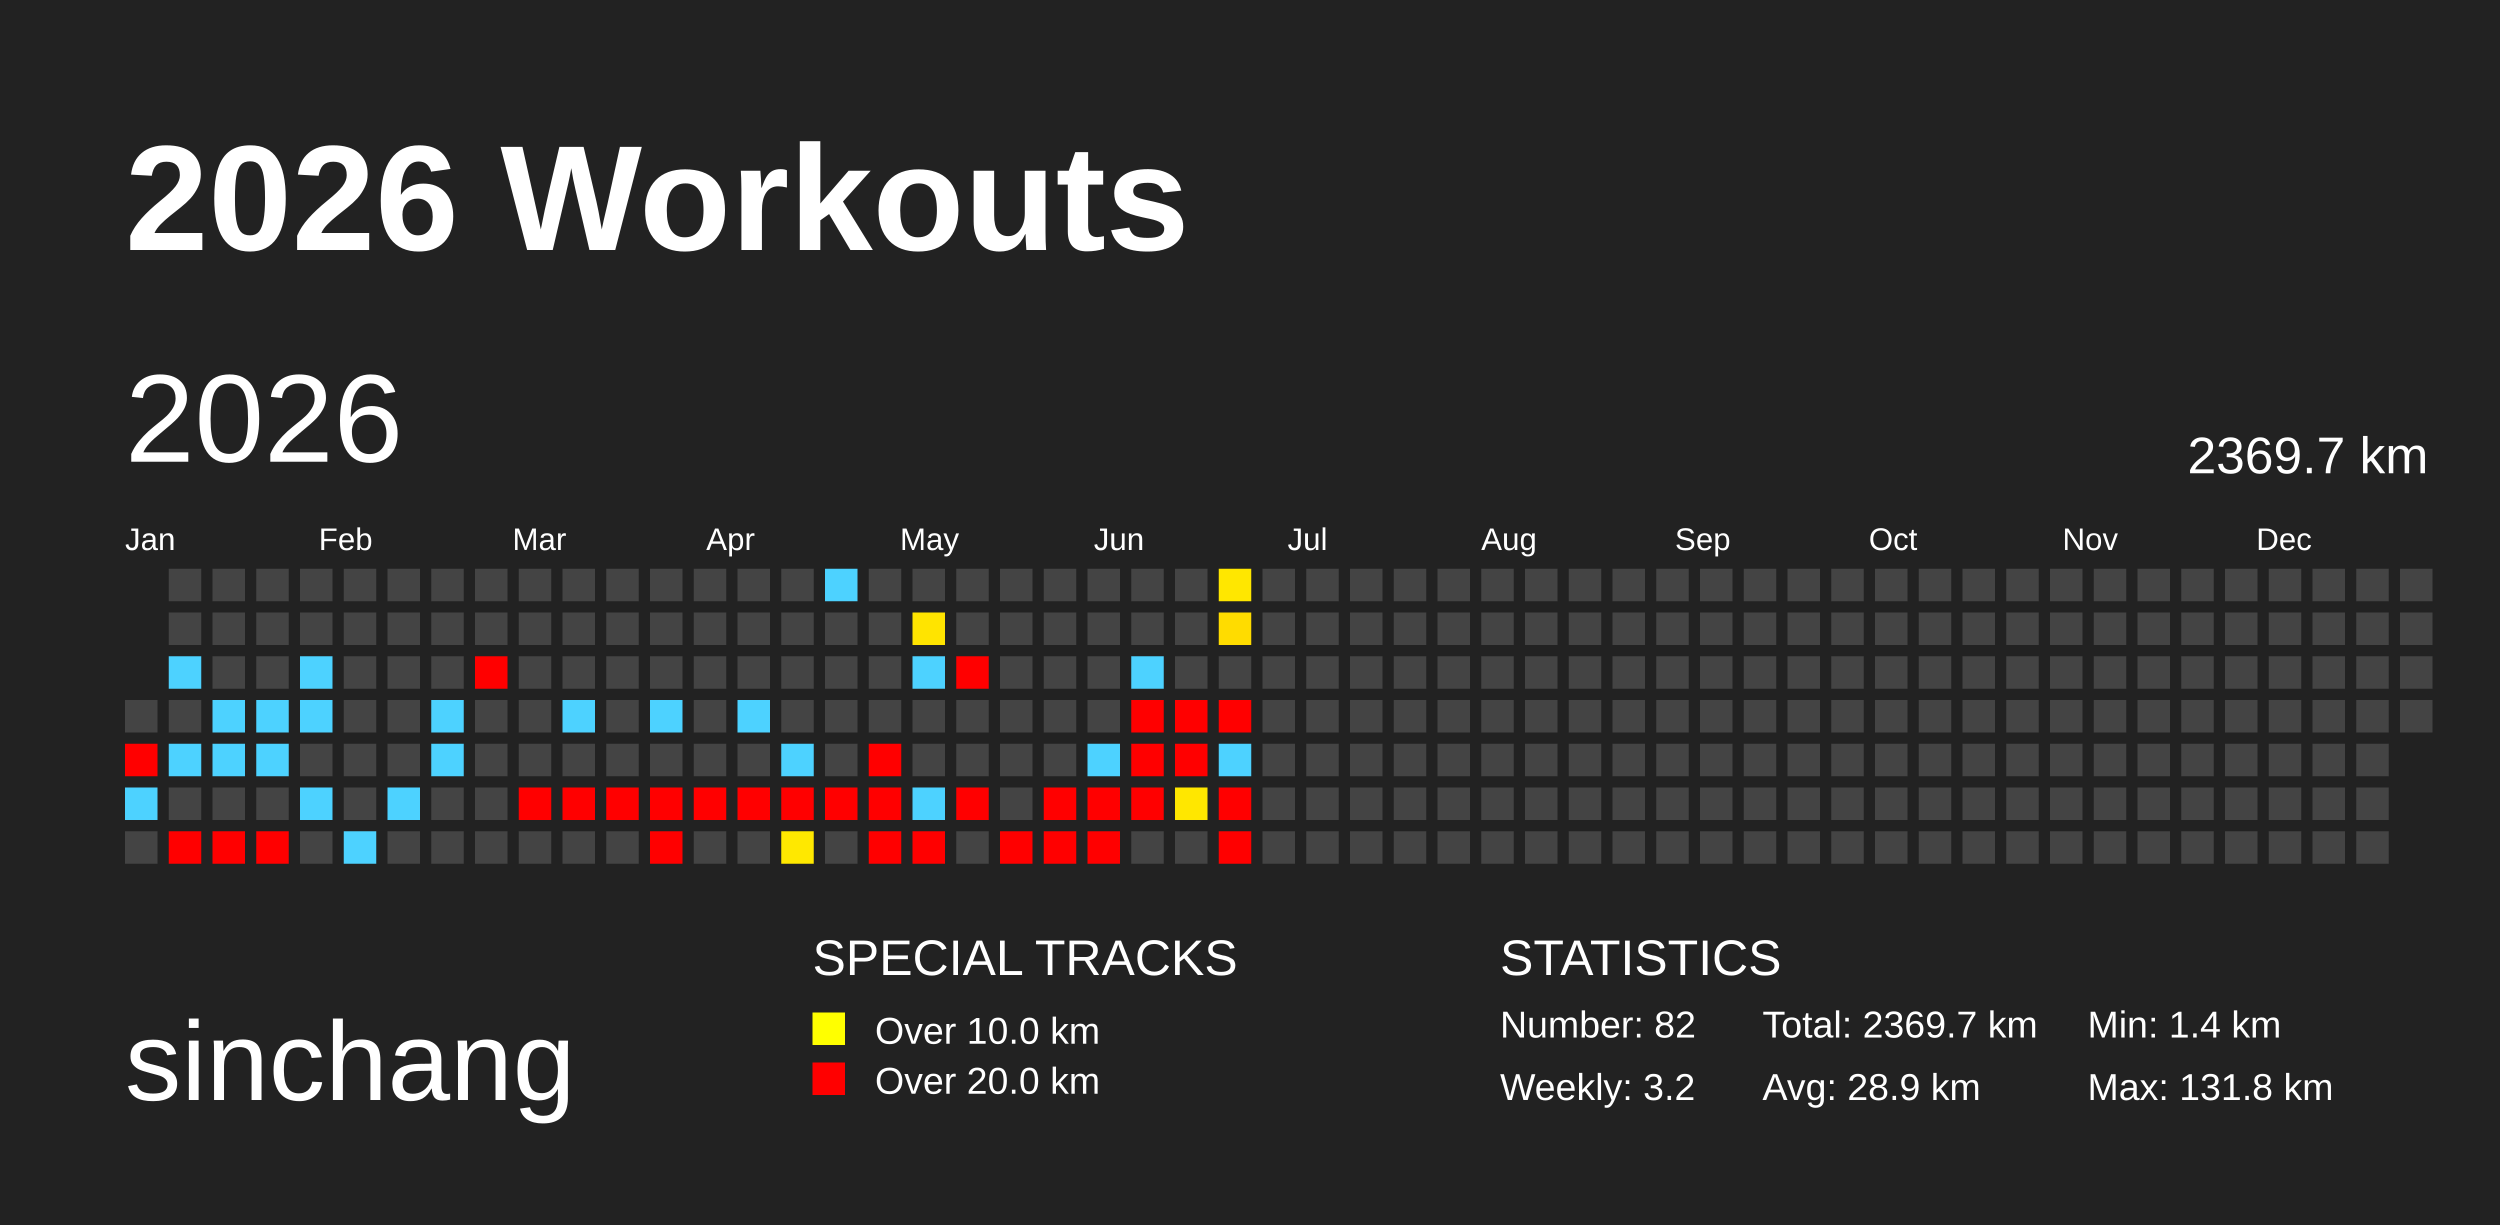
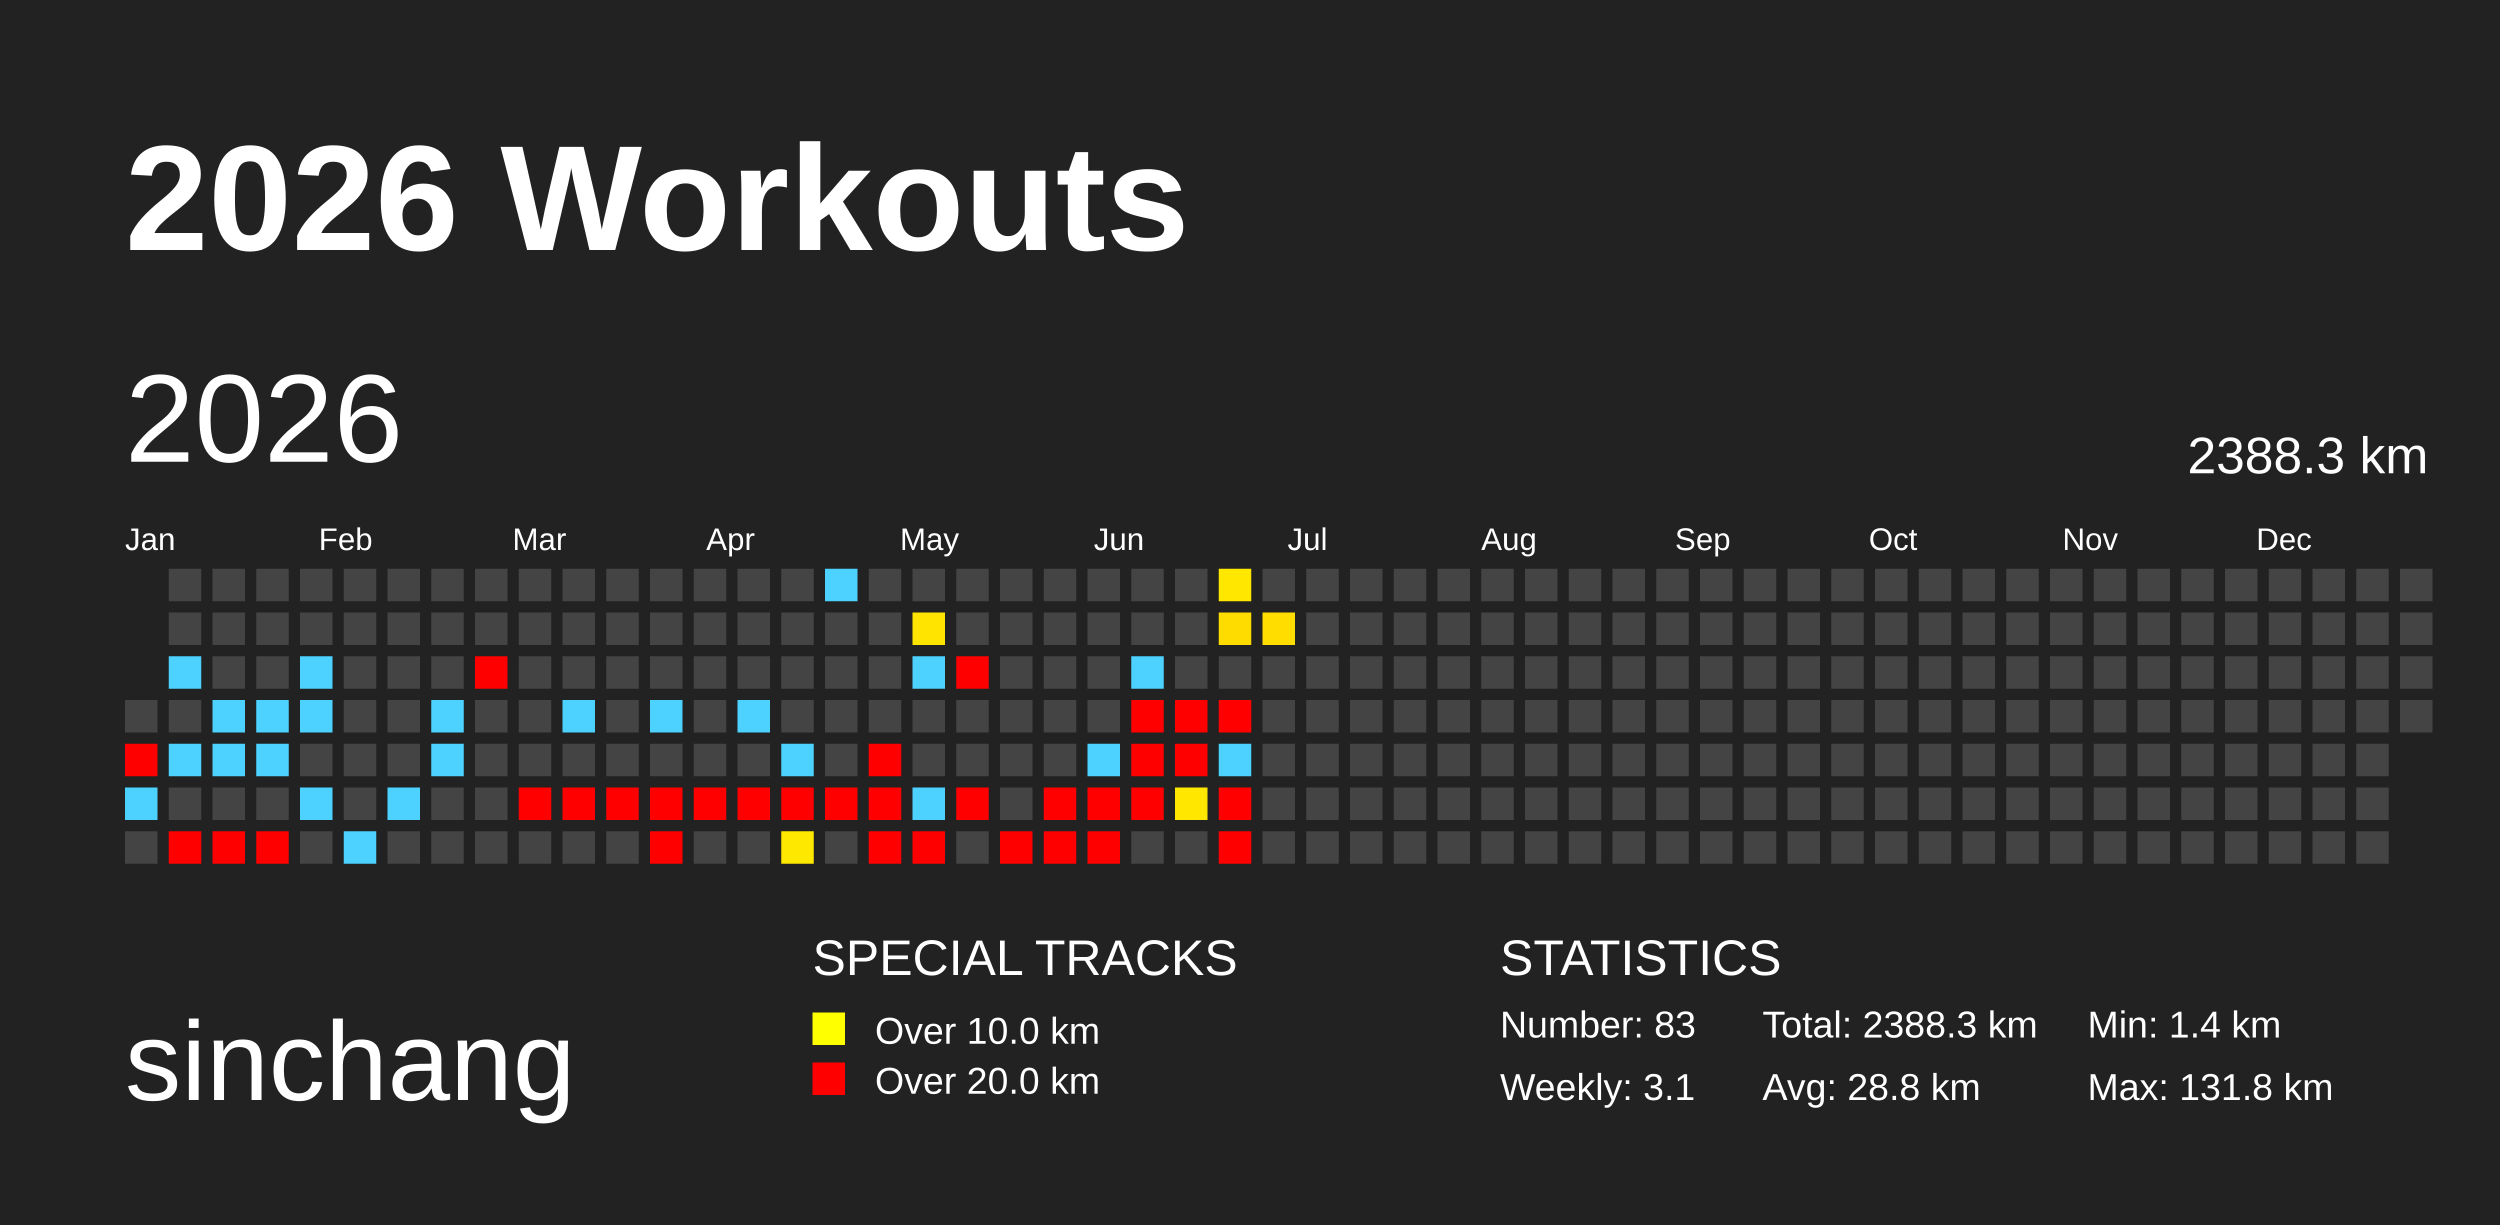
<svg xmlns="http://www.w3.org/2000/svg" baseProfile="full" height="98mm" version="1.1" viewBox="0,0,200,98" width="200mm">
  <defs>
    <pattern height="2" id="indoor-stripe" patternUnits="userSpaceOnUse" width="2">
      <line stroke="white" stroke-opacity="0.45" stroke-width="0.5" x1="0" x2="2" y1="2" y2="0" />
    </pattern>
  </defs>
  <rect fill="#222222" height="98" width="200" x="0" y="0" />
  <text fill="#FFFFFF" style="font-size:12px; font-family:Arial; font-weight:bold;" x="10" y="20">2026 Workouts</text>
  <text fill="#FFFFFF" style="font-size:9px; font-family:Arial" x="10" y="88">sinchang</text>
  <text fill="#FFFFFF" style="font-size:4px; font-family:Arial" x="65" y="78">SPECIAL TRACKS</text>
  <rect fill="yellow" height="2.6" width="2.6" x="65" y="81" />
  <text fill="#FFFFFF" style="font-size:3px; font-family:Arial" x="70" y="83.5">Over 10.0 km</text>
  <rect fill="red" height="2.6" width="2.6" x="65" y="85" />
  <text fill="#FFFFFF" style="font-size:3px; font-family:Arial" x="70" y="87.5">Over 20.0 km</text>
  <text fill="#FFFFFF" style="font-size:4px; font-family:Arial" x="120" y="78">STATISTICS</text>
-   <text fill="#FFFFFF" style="font-size:3px; font-family:Arial" x="120" y="83">Number: 82</text>
-   <text fill="#FFFFFF" style="font-size:3px; font-family:Arial" x="120" y="88">Weekly: 3.2</text>
-   <text fill="#FFFFFF" style="font-size:3px; font-family:Arial" x="141" y="83">Total: 2369.7 km</text>
-   <text fill="#FFFFFF" style="font-size:3px; font-family:Arial" x="141" y="88">Avg: 28.9 km</text>
+   <text fill="#FFFFFF" style="font-size:3px; font-family:Arial" x="120" y="83">Number: 83</text>
+   <text fill="#FFFFFF" style="font-size:3px; font-family:Arial" x="120" y="88">Weekly: 3.1</text>
+   <text fill="#FFFFFF" style="font-size:3px; font-family:Arial" x="141" y="83">Total: 2388.3 km</text>
+   <text fill="#FFFFFF" style="font-size:3px; font-family:Arial" x="141" y="88">Avg: 28.8 km</text>
  <text fill="#FFFFFF" style="font-size:3px; font-family:Arial" x="167" y="83">Min: 1.4 km</text>
  <text fill="#FFFFFF" style="font-size:3px; font-family:Arial" x="167" y="88">Max: 131.8 km</text>
  <text dominant-baseline="hanging" fill="#FFFFFF" style="font-size:10.0px; font-family:Arial;" x="10" y="30">2026</text>
-   <text dominant-baseline="hanging" fill="#FFFFFF" style="font-size:4.125px; font-family:Arial;" x="175" y="35">2369.7 km</text>
+   <text dominant-baseline="hanging" fill="#FFFFFF" style="font-size:4.125px; font-family:Arial;" x="175" y="35">2388.3 km</text>
  <text fill="#FFFFFF" style="font-size:2.5px; font-family:Arial" x="10.0" y="44">Jan</text>
  <text fill="#FFFFFF" style="font-size:2.5px; font-family:Arial" x="25.5" y="44">Feb</text>
  <text fill="#FFFFFF" style="font-size:2.5px; font-family:Arial" x="41.0" y="44">Mar</text>
  <text fill="#FFFFFF" style="font-size:2.5px; font-family:Arial" x="56.5" y="44">Apr</text>
  <text fill="#FFFFFF" style="font-size:2.5px; font-family:Arial" x="72.0" y="44">May</text>
  <text fill="#FFFFFF" style="font-size:2.5px; font-family:Arial" x="87.5" y="44">Jun</text>
  <text fill="#FFFFFF" style="font-size:2.5px; font-family:Arial" x="103.0" y="44">Jul</text>
  <text fill="#FFFFFF" style="font-size:2.5px; font-family:Arial" x="118.5" y="44">Aug</text>
  <text fill="#FFFFFF" style="font-size:2.5px; font-family:Arial" x="134.0" y="44">Sep</text>
  <text fill="#FFFFFF" style="font-size:2.5px; font-family:Arial" x="149.5" y="44">Oct</text>
  <text fill="#FFFFFF" style="font-size:2.5px; font-family:Arial" x="165.0" y="44">Nov</text>
  <text fill="#FFFFFF" style="font-size:2.5px; font-family:Arial" x="180.5" y="44">Dec</text>
  <rect fill="#444444" height="2.6" width="2.6" x="10.0" y="56.0" />
  <rect fill="red" height="2.6" width="2.6" x="10.0" y="59.5" />
  <rect fill="#4dd2ff" height="2.6" width="2.6" x="10.0" y="63.0" />
  <rect fill="#444444" height="2.6" width="2.6" x="10.0" y="66.5" />
  <rect fill="#444444" height="2.6" width="2.6" x="13.5" y="45.5" />
  <rect fill="#444444" height="2.6" width="2.6" x="13.5" y="49.0" />
  <rect fill="#4dd2ff" height="2.6" width="2.6" x="13.5" y="52.5" />
  <rect fill="#444444" height="2.6" width="2.6" x="13.5" y="56.0" />
  <rect fill="#4dd2ff" height="2.6" width="2.6" x="13.5" y="59.5" />
  <rect fill="#444444" height="2.6" width="2.6" x="13.5" y="63.0" />
  <rect fill="red" height="2.6" width="2.6" x="13.5" y="66.5" />
  <rect fill="#444444" height="2.6" width="2.6" x="17.0" y="45.5" />
  <rect fill="#444444" height="2.6" width="2.6" x="17.0" y="49.0" />
  <rect fill="#444444" height="2.6" width="2.6" x="17.0" y="52.5" />
  <rect fill="#4dd2ff" height="2.6" width="2.6" x="17.0" y="56.0" />
  <rect fill="#4dd2ff" height="2.6" width="2.6" x="17.0" y="59.5" />
  <rect fill="#444444" height="2.6" width="2.6" x="17.0" y="63.0" />
  <rect fill="red" height="2.6" width="2.6" x="17.0" y="66.5" />
  <rect fill="#444444" height="2.6" width="2.6" x="20.5" y="45.5" />
  <rect fill="#444444" height="2.6" width="2.6" x="20.5" y="49.0" />
  <rect fill="#444444" height="2.6" width="2.6" x="20.5" y="52.5" />
  <rect fill="#4dd2ff" height="2.6" width="2.6" x="20.5" y="56.0" />
  <rect fill="#4dd2ff" height="2.6" width="2.6" x="20.5" y="59.5" />
  <rect fill="#444444" height="2.6" width="2.6" x="20.5" y="63.0" />
  <rect fill="red" height="2.6" width="2.6" x="20.5" y="66.5" />
  <rect fill="#444444" height="2.6" width="2.6" x="24.0" y="45.5" />
  <rect fill="#444444" height="2.6" width="2.6" x="24.0" y="49.0" />
  <rect fill="#4dd2ff" height="2.6" width="2.6" x="24.0" y="52.5" />
  <rect fill="#4dd2ff" height="2.6" width="2.6" x="24.0" y="56.0" />
  <rect fill="#444444" height="2.6" width="2.6" x="24.0" y="59.5" />
  <rect fill="#4dd2ff" height="2.6" width="2.6" x="24.0" y="63.0" />
  <rect fill="#444444" height="2.6" width="2.6" x="24.0" y="66.5" />
  <rect fill="#444444" height="2.6" width="2.6" x="27.5" y="45.5" />
  <rect fill="#444444" height="2.6" width="2.6" x="27.5" y="49.0" />
  <rect fill="#444444" height="2.6" width="2.6" x="27.5" y="52.5" />
  <rect fill="#444444" height="2.6" width="2.6" x="27.5" y="56.0" />
  <rect fill="#444444" height="2.6" width="2.6" x="27.5" y="59.5" />
  <rect fill="#444444" height="2.6" width="2.6" x="27.5" y="63.0" />
  <rect fill="#4dd2ff" height="2.6" width="2.6" x="27.5" y="66.5" />
  <rect fill="#444444" height="2.6" width="2.6" x="31.0" y="45.5" />
  <rect fill="#444444" height="2.6" width="2.6" x="31.0" y="49.0" />
  <rect fill="#444444" height="2.6" width="2.6" x="31.0" y="52.5" />
  <rect fill="#444444" height="2.6" width="2.6" x="31.0" y="56.0" />
  <rect fill="#444444" height="2.6" width="2.6" x="31.0" y="59.5" />
  <rect fill="#4dd2ff" height="2.6" width="2.6" x="31.0" y="63.0" />
  <rect fill="#444444" height="2.6" width="2.6" x="31.0" y="66.5" />
  <rect fill="#444444" height="2.6" width="2.6" x="34.5" y="45.5" />
  <rect fill="#444444" height="2.6" width="2.6" x="34.5" y="49.0" />
  <rect fill="#444444" height="2.6" width="2.6" x="34.5" y="52.5" />
  <rect fill="#4dd2ff" height="2.6" width="2.6" x="34.5" y="56.0" />
  <rect fill="#4dd2ff" height="2.6" width="2.6" x="34.5" y="59.5" />
  <rect fill="#444444" height="2.6" width="2.6" x="34.5" y="63.0" />
  <rect fill="#444444" height="2.6" width="2.6" x="34.5" y="66.5" />
  <rect fill="#444444" height="2.6" width="2.6" x="38.0" y="45.5" />
  <rect fill="#444444" height="2.6" width="2.6" x="38.0" y="49.0" />
  <rect fill="red" height="2.6" width="2.6" x="38.0" y="52.5" />
  <rect fill="#444444" height="2.6" width="2.6" x="38.0" y="56.0" />
  <rect fill="#444444" height="2.6" width="2.6" x="38.0" y="59.5" />
  <rect fill="#444444" height="2.6" width="2.6" x="38.0" y="63.0" />
  <rect fill="#444444" height="2.6" width="2.6" x="38.0" y="66.5" />
  <rect fill="#444444" height="2.6" width="2.6" x="41.5" y="45.5" />
  <rect fill="#444444" height="2.6" width="2.6" x="41.5" y="49.0" />
  <rect fill="#444444" height="2.6" width="2.6" x="41.5" y="52.5" />
  <rect fill="#444444" height="2.6" width="2.6" x="41.5" y="56.0" />
  <rect fill="#444444" height="2.6" width="2.6" x="41.5" y="59.5" />
  <rect fill="red" height="2.6" width="2.6" x="41.5" y="63.0" />
  <rect fill="#444444" height="2.6" width="2.6" x="41.5" y="66.5" />
  <rect fill="#444444" height="2.6" width="2.6" x="45.0" y="45.5" />
  <rect fill="#444444" height="2.6" width="2.6" x="45.0" y="49.0" />
  <rect fill="#444444" height="2.6" width="2.6" x="45.0" y="52.5" />
  <rect fill="#4dd2ff" height="2.6" width="2.6" x="45.0" y="56.0" />
  <rect fill="#444444" height="2.6" width="2.6" x="45.0" y="59.5" />
  <rect fill="red" height="2.6" width="2.6" x="45.0" y="63.0" />
  <rect fill="#444444" height="2.6" width="2.6" x="45.0" y="66.5" />
  <rect fill="#444444" height="2.6" width="2.6" x="48.5" y="45.5" />
  <rect fill="#444444" height="2.6" width="2.6" x="48.5" y="49.0" />
  <rect fill="#444444" height="2.6" width="2.6" x="48.5" y="52.5" />
  <rect fill="#444444" height="2.6" width="2.6" x="48.5" y="56.0" />
  <rect fill="#444444" height="2.6" width="2.6" x="48.5" y="59.5" />
  <rect fill="red" height="2.6" width="2.6" x="48.5" y="63.0" />
  <rect fill="#444444" height="2.6" width="2.6" x="48.5" y="66.5" />
  <rect fill="#444444" height="2.6" width="2.6" x="52.0" y="45.5" />
  <rect fill="#444444" height="2.6" width="2.6" x="52.0" y="49.0" />
  <rect fill="#444444" height="2.6" width="2.6" x="52.0" y="52.5" />
  <rect fill="#4dd2ff" height="2.6" width="2.6" x="52.0" y="56.0" />
  <rect fill="#444444" height="2.6" width="2.6" x="52.0" y="59.5" />
  <rect fill="red" height="2.6" width="2.6" x="52.0" y="63.0" />
  <rect fill="red" height="2.6" width="2.6" x="52.0" y="66.5" />
  <rect fill="#444444" height="2.6" width="2.6" x="55.5" y="45.5" />
  <rect fill="#444444" height="2.6" width="2.6" x="55.5" y="49.0" />
  <rect fill="#444444" height="2.6" width="2.6" x="55.5" y="52.5" />
  <rect fill="#444444" height="2.6" width="2.6" x="55.5" y="56.0" />
  <rect fill="#444444" height="2.6" width="2.6" x="55.5" y="59.5" />
  <rect fill="red" height="2.6" width="2.6" x="55.5" y="63.0" />
  <rect fill="#444444" height="2.6" width="2.6" x="55.5" y="66.5" />
  <rect fill="#444444" height="2.6" width="2.6" x="59.0" y="45.5" />
  <rect fill="#444444" height="2.6" width="2.6" x="59.0" y="49.0" />
  <rect fill="#444444" height="2.6" width="2.6" x="59.0" y="52.5" />
  <rect fill="#4dd2ff" height="2.6" width="2.6" x="59.0" y="56.0" />
  <rect fill="#444444" height="2.6" width="2.6" x="59.0" y="59.5" />
  <rect fill="red" height="2.6" width="2.6" x="59.0" y="63.0" />
  <rect fill="#444444" height="2.6" width="2.6" x="59.0" y="66.5" />
  <rect fill="#444444" height="2.6" width="2.6" x="62.5" y="45.5" />
  <rect fill="#444444" height="2.6" width="2.6" x="62.5" y="49.0" />
  <rect fill="#444444" height="2.6" width="2.6" x="62.5" y="52.5" />
  <rect fill="#444444" height="2.6" width="2.6" x="62.5" y="56.0" />
  <rect fill="#4dd2ff" height="2.6" width="2.6" x="62.5" y="59.5" />
  <rect fill="red" height="2.6" width="2.6" x="62.5" y="63.0" />
  <rect fill="#ffe800" height="2.6" width="2.6" x="62.5" y="66.5" />
  <rect fill="#4dd2ff" height="2.6" width="2.6" x="66.0" y="45.5" />
  <rect fill="#444444" height="2.6" width="2.6" x="66.0" y="49.0" />
  <rect fill="#444444" height="2.6" width="2.6" x="66.0" y="52.5" />
  <rect fill="#444444" height="2.6" width="2.6" x="66.0" y="56.0" />
  <rect fill="#444444" height="2.6" width="2.6" x="66.0" y="59.5" />
  <rect fill="red" height="2.6" width="2.6" x="66.0" y="63.0" />
  <rect fill="#444444" height="2.6" width="2.6" x="66.0" y="66.5" />
  <rect fill="#444444" height="2.6" width="2.6" x="69.5" y="45.5" />
  <rect fill="#444444" height="2.6" width="2.6" x="69.5" y="49.0" />
  <rect fill="#444444" height="2.6" width="2.6" x="69.5" y="52.5" />
  <rect fill="#444444" height="2.6" width="2.6" x="69.5" y="56.0" />
  <rect fill="red" height="2.6" width="2.6" x="69.5" y="59.5" />
  <rect fill="red" height="2.6" width="2.6" x="69.5" y="63.0" />
  <rect fill="red" height="2.6" width="2.6" x="69.5" y="66.5" />
  <rect fill="#444444" height="2.6" width="2.6" x="73.0" y="45.5" />
  <rect fill="#ffe400" height="2.6" width="2.6" x="73.0" y="49.0" />
  <rect fill="#4dd2ff" height="2.6" width="2.6" x="73.0" y="52.5" />
  <rect fill="#444444" height="2.6" width="2.6" x="73.0" y="56.0" />
  <rect fill="#444444" height="2.6" width="2.6" x="73.0" y="59.5" />
  <rect fill="#4dd2ff" height="2.6" width="2.6" x="73.0" y="63.0" />
  <rect fill="red" height="2.6" width="2.6" x="73.0" y="66.5" />
  <rect fill="#444444" height="2.6" width="2.6" x="76.5" y="45.5" />
  <rect fill="#444444" height="2.6" width="2.6" x="76.5" y="49.0" />
  <rect fill="red" height="2.6" width="2.6" x="76.5" y="52.5" />
  <rect fill="#444444" height="2.6" width="2.6" x="76.5" y="56.0" />
  <rect fill="#444444" height="2.6" width="2.6" x="76.5" y="59.5" />
  <rect fill="red" height="2.6" width="2.6" x="76.5" y="63.0" />
  <rect fill="#444444" height="2.6" width="2.6" x="76.5" y="66.5" />
  <rect fill="#444444" height="2.6" width="2.6" x="80.0" y="45.5" />
  <rect fill="#444444" height="2.6" width="2.6" x="80.0" y="49.0" />
  <rect fill="#444444" height="2.6" width="2.6" x="80.0" y="52.5" />
  <rect fill="#444444" height="2.6" width="2.6" x="80.0" y="56.0" />
  <rect fill="#444444" height="2.6" width="2.6" x="80.0" y="59.5" />
  <rect fill="#444444" height="2.6" width="2.6" x="80.0" y="63.0" />
  <rect fill="red" height="2.6" width="2.6" x="80.0" y="66.5" />
  <rect fill="#444444" height="2.6" width="2.6" x="83.5" y="45.5" />
  <rect fill="#444444" height="2.6" width="2.6" x="83.5" y="49.0" />
  <rect fill="#444444" height="2.6" width="2.6" x="83.5" y="52.5" />
  <rect fill="#444444" height="2.6" width="2.6" x="83.5" y="56.0" />
  <rect fill="#444444" height="2.6" width="2.6" x="83.5" y="59.5" />
  <rect fill="red" height="2.6" width="2.6" x="83.5" y="63.0" />
  <rect fill="red" height="2.6" width="2.6" x="83.5" y="66.5" />
  <rect fill="#444444" height="2.6" width="2.6" x="87.0" y="45.5" />
  <rect fill="#444444" height="2.6" width="2.6" x="87.0" y="49.0" />
  <rect fill="#444444" height="2.6" width="2.6" x="87.0" y="52.5" />
  <rect fill="#444444" height="2.6" width="2.6" x="87.0" y="56.0" />
  <rect fill="#4dd2ff" height="2.6" width="2.6" x="87.0" y="59.5" />
  <rect fill="red" height="2.6" width="2.6" x="87.0" y="63.0" />
  <rect fill="red" height="2.6" width="2.6" x="87.0" y="66.5" />
  <rect fill="#444444" height="2.6" width="2.6" x="90.5" y="45.5" />
  <rect fill="#444444" height="2.6" width="2.6" x="90.5" y="49.0" />
  <rect fill="#4dd2ff" height="2.6" width="2.6" x="90.5" y="52.5" />
  <rect fill="red" height="2.6" width="2.6" x="90.5" y="56.0" />
  <rect fill="red" height="2.6" width="2.6" x="90.5" y="59.5" />
  <rect fill="red" height="2.6" width="2.6" x="90.5" y="63.0" />
  <rect fill="#444444" height="2.6" width="2.6" x="90.5" y="66.5" />
  <rect fill="#444444" height="2.6" width="2.6" x="94.0" y="45.5" />
  <rect fill="#444444" height="2.6" width="2.6" x="94.0" y="49.0" />
  <rect fill="#444444" height="2.6" width="2.6" x="94.0" y="52.5" />
  <rect fill="red" height="2.6" width="2.6" x="94.0" y="56.0" />
  <rect fill="red" height="2.6" width="2.6" x="94.0" y="59.5" />
  <rect fill="#ffe700" height="2.6" width="2.6" x="94.0" y="63.0" />
  <rect fill="#444444" height="2.6" width="2.6" x="94.0" y="66.5" />
  <rect fill="#ffe700" height="2.6" width="2.6" x="97.5" y="45.5" />
  <rect fill="#ffdc00" height="2.6" width="2.6" x="97.5" y="49.0" />
  <rect fill="#444444" height="2.6" width="2.6" x="97.5" y="52.5" />
  <rect fill="red" height="2.6" width="2.6" x="97.5" y="56.0" />
  <rect fill="#4dd2ff" height="2.6" width="2.6" x="97.5" y="59.5" />
  <rect fill="red" height="2.6" width="2.6" x="97.5" y="63.0" />
  <rect fill="red" height="2.6" width="2.6" x="97.5" y="66.5" />
  <rect fill="#444444" height="2.6" width="2.6" x="101.0" y="45.5" />
-   <rect fill="#444444" height="2.6" width="2.6" x="101.0" y="49.0" />
+   <rect fill="#ffdd00" height="2.6" width="2.6" x="101.0" y="49.0" />
  <rect fill="#444444" height="2.6" width="2.6" x="101.0" y="52.5" />
  <rect fill="#444444" height="2.6" width="2.6" x="101.0" y="56.0" />
  <rect fill="#444444" height="2.6" width="2.6" x="101.0" y="59.5" />
  <rect fill="#444444" height="2.6" width="2.6" x="101.0" y="63.0" />
  <rect fill="#444444" height="2.6" width="2.6" x="101.0" y="66.5" />
  <rect fill="#444444" height="2.6" width="2.6" x="104.5" y="45.5" />
  <rect fill="#444444" height="2.6" width="2.6" x="104.5" y="49.0" />
  <rect fill="#444444" height="2.6" width="2.6" x="104.5" y="52.5" />
  <rect fill="#444444" height="2.6" width="2.6" x="104.5" y="56.0" />
  <rect fill="#444444" height="2.6" width="2.6" x="104.5" y="59.5" />
  <rect fill="#444444" height="2.6" width="2.6" x="104.5" y="63.0" />
  <rect fill="#444444" height="2.6" width="2.6" x="104.5" y="66.5" />
  <rect fill="#444444" height="2.6" width="2.6" x="108.0" y="45.5" />
  <rect fill="#444444" height="2.6" width="2.6" x="108.0" y="49.0" />
  <rect fill="#444444" height="2.6" width="2.6" x="108.0" y="52.5" />
  <rect fill="#444444" height="2.6" width="2.6" x="108.0" y="56.0" />
  <rect fill="#444444" height="2.6" width="2.6" x="108.0" y="59.5" />
  <rect fill="#444444" height="2.6" width="2.6" x="108.0" y="63.0" />
  <rect fill="#444444" height="2.6" width="2.6" x="108.0" y="66.5" />
  <rect fill="#444444" height="2.6" width="2.6" x="111.5" y="45.5" />
  <rect fill="#444444" height="2.6" width="2.6" x="111.5" y="49.0" />
  <rect fill="#444444" height="2.6" width="2.6" x="111.5" y="52.5" />
  <rect fill="#444444" height="2.6" width="2.6" x="111.5" y="56.0" />
  <rect fill="#444444" height="2.6" width="2.6" x="111.5" y="59.5" />
  <rect fill="#444444" height="2.6" width="2.6" x="111.5" y="63.0" />
  <rect fill="#444444" height="2.6" width="2.6" x="111.5" y="66.5" />
  <rect fill="#444444" height="2.6" width="2.6" x="115.0" y="45.5" />
  <rect fill="#444444" height="2.6" width="2.6" x="115.0" y="49.0" />
  <rect fill="#444444" height="2.6" width="2.6" x="115.0" y="52.5" />
  <rect fill="#444444" height="2.6" width="2.6" x="115.0" y="56.0" />
  <rect fill="#444444" height="2.6" width="2.6" x="115.0" y="59.5" />
  <rect fill="#444444" height="2.6" width="2.6" x="115.0" y="63.0" />
  <rect fill="#444444" height="2.6" width="2.6" x="115.0" y="66.5" />
  <rect fill="#444444" height="2.6" width="2.6" x="118.5" y="45.5" />
  <rect fill="#444444" height="2.6" width="2.6" x="118.5" y="49.0" />
  <rect fill="#444444" height="2.6" width="2.6" x="118.5" y="52.5" />
  <rect fill="#444444" height="2.6" width="2.6" x="118.5" y="56.0" />
  <rect fill="#444444" height="2.6" width="2.6" x="118.5" y="59.5" />
  <rect fill="#444444" height="2.6" width="2.6" x="118.5" y="63.0" />
  <rect fill="#444444" height="2.6" width="2.6" x="118.5" y="66.5" />
  <rect fill="#444444" height="2.6" width="2.6" x="122.0" y="45.5" />
  <rect fill="#444444" height="2.6" width="2.6" x="122.0" y="49.0" />
  <rect fill="#444444" height="2.6" width="2.6" x="122.0" y="52.5" />
  <rect fill="#444444" height="2.6" width="2.6" x="122.0" y="56.0" />
  <rect fill="#444444" height="2.6" width="2.6" x="122.0" y="59.5" />
  <rect fill="#444444" height="2.6" width="2.6" x="122.0" y="63.0" />
  <rect fill="#444444" height="2.6" width="2.6" x="122.0" y="66.5" />
  <rect fill="#444444" height="2.6" width="2.6" x="125.5" y="45.5" />
  <rect fill="#444444" height="2.6" width="2.6" x="125.5" y="49.0" />
  <rect fill="#444444" height="2.6" width="2.6" x="125.5" y="52.5" />
  <rect fill="#444444" height="2.6" width="2.6" x="125.5" y="56.0" />
  <rect fill="#444444" height="2.6" width="2.6" x="125.5" y="59.5" />
  <rect fill="#444444" height="2.6" width="2.6" x="125.5" y="63.0" />
  <rect fill="#444444" height="2.6" width="2.6" x="125.5" y="66.5" />
  <rect fill="#444444" height="2.6" width="2.6" x="129.0" y="45.5" />
  <rect fill="#444444" height="2.6" width="2.6" x="129.0" y="49.0" />
  <rect fill="#444444" height="2.6" width="2.6" x="129.0" y="52.5" />
  <rect fill="#444444" height="2.6" width="2.6" x="129.0" y="56.0" />
  <rect fill="#444444" height="2.6" width="2.6" x="129.0" y="59.5" />
  <rect fill="#444444" height="2.6" width="2.6" x="129.0" y="63.0" />
  <rect fill="#444444" height="2.6" width="2.6" x="129.0" y="66.5" />
  <rect fill="#444444" height="2.6" width="2.6" x="132.5" y="45.5" />
  <rect fill="#444444" height="2.6" width="2.6" x="132.5" y="49.0" />
  <rect fill="#444444" height="2.6" width="2.6" x="132.5" y="52.5" />
  <rect fill="#444444" height="2.6" width="2.6" x="132.5" y="56.0" />
  <rect fill="#444444" height="2.6" width="2.6" x="132.5" y="59.5" />
  <rect fill="#444444" height="2.6" width="2.6" x="132.5" y="63.0" />
  <rect fill="#444444" height="2.6" width="2.6" x="132.5" y="66.5" />
  <rect fill="#444444" height="2.6" width="2.6" x="136.0" y="45.5" />
  <rect fill="#444444" height="2.6" width="2.6" x="136.0" y="49.0" />
  <rect fill="#444444" height="2.6" width="2.6" x="136.0" y="52.5" />
  <rect fill="#444444" height="2.6" width="2.6" x="136.0" y="56.0" />
  <rect fill="#444444" height="2.6" width="2.6" x="136.0" y="59.5" />
  <rect fill="#444444" height="2.6" width="2.6" x="136.0" y="63.0" />
  <rect fill="#444444" height="2.6" width="2.6" x="136.0" y="66.5" />
  <rect fill="#444444" height="2.6" width="2.6" x="139.5" y="45.5" />
  <rect fill="#444444" height="2.6" width="2.6" x="139.5" y="49.0" />
  <rect fill="#444444" height="2.6" width="2.6" x="139.5" y="52.5" />
  <rect fill="#444444" height="2.6" width="2.6" x="139.5" y="56.0" />
  <rect fill="#444444" height="2.6" width="2.6" x="139.5" y="59.5" />
  <rect fill="#444444" height="2.6" width="2.6" x="139.5" y="63.0" />
  <rect fill="#444444" height="2.6" width="2.6" x="139.5" y="66.5" />
  <rect fill="#444444" height="2.6" width="2.6" x="143.0" y="45.5" />
  <rect fill="#444444" height="2.6" width="2.6" x="143.0" y="49.0" />
  <rect fill="#444444" height="2.6" width="2.6" x="143.0" y="52.5" />
  <rect fill="#444444" height="2.6" width="2.6" x="143.0" y="56.0" />
  <rect fill="#444444" height="2.6" width="2.6" x="143.0" y="59.5" />
  <rect fill="#444444" height="2.6" width="2.6" x="143.0" y="63.0" />
  <rect fill="#444444" height="2.6" width="2.6" x="143.0" y="66.5" />
  <rect fill="#444444" height="2.6" width="2.6" x="146.5" y="45.5" />
  <rect fill="#444444" height="2.6" width="2.6" x="146.5" y="49.0" />
  <rect fill="#444444" height="2.6" width="2.6" x="146.5" y="52.5" />
  <rect fill="#444444" height="2.6" width="2.6" x="146.5" y="56.0" />
  <rect fill="#444444" height="2.6" width="2.6" x="146.5" y="59.5" />
  <rect fill="#444444" height="2.6" width="2.6" x="146.5" y="63.0" />
  <rect fill="#444444" height="2.6" width="2.6" x="146.5" y="66.5" />
  <rect fill="#444444" height="2.6" width="2.6" x="150.0" y="45.5" />
  <rect fill="#444444" height="2.6" width="2.6" x="150.0" y="49.0" />
  <rect fill="#444444" height="2.6" width="2.6" x="150.0" y="52.5" />
  <rect fill="#444444" height="2.6" width="2.6" x="150.0" y="56.0" />
  <rect fill="#444444" height="2.6" width="2.6" x="150.0" y="59.5" />
  <rect fill="#444444" height="2.6" width="2.6" x="150.0" y="63.0" />
  <rect fill="#444444" height="2.6" width="2.6" x="150.0" y="66.5" />
  <rect fill="#444444" height="2.6" width="2.6" x="153.5" y="45.5" />
  <rect fill="#444444" height="2.6" width="2.6" x="153.5" y="49.0" />
  <rect fill="#444444" height="2.6" width="2.6" x="153.5" y="52.5" />
  <rect fill="#444444" height="2.6" width="2.6" x="153.5" y="56.0" />
  <rect fill="#444444" height="2.6" width="2.6" x="153.5" y="59.5" />
  <rect fill="#444444" height="2.6" width="2.6" x="153.5" y="63.0" />
  <rect fill="#444444" height="2.6" width="2.6" x="153.5" y="66.5" />
  <rect fill="#444444" height="2.6" width="2.6" x="157.0" y="45.5" />
  <rect fill="#444444" height="2.6" width="2.6" x="157.0" y="49.0" />
  <rect fill="#444444" height="2.6" width="2.6" x="157.0" y="52.5" />
  <rect fill="#444444" height="2.6" width="2.6" x="157.0" y="56.0" />
  <rect fill="#444444" height="2.6" width="2.6" x="157.0" y="59.5" />
  <rect fill="#444444" height="2.6" width="2.6" x="157.0" y="63.0" />
  <rect fill="#444444" height="2.6" width="2.6" x="157.0" y="66.5" />
  <rect fill="#444444" height="2.6" width="2.6" x="160.5" y="45.5" />
  <rect fill="#444444" height="2.6" width="2.6" x="160.5" y="49.0" />
  <rect fill="#444444" height="2.6" width="2.6" x="160.5" y="52.5" />
  <rect fill="#444444" height="2.6" width="2.6" x="160.5" y="56.0" />
  <rect fill="#444444" height="2.6" width="2.6" x="160.5" y="59.5" />
  <rect fill="#444444" height="2.6" width="2.6" x="160.5" y="63.0" />
  <rect fill="#444444" height="2.6" width="2.6" x="160.5" y="66.5" />
  <rect fill="#444444" height="2.6" width="2.6" x="164.0" y="45.5" />
  <rect fill="#444444" height="2.6" width="2.6" x="164.0" y="49.0" />
  <rect fill="#444444" height="2.6" width="2.6" x="164.0" y="52.5" />
  <rect fill="#444444" height="2.6" width="2.6" x="164.0" y="56.0" />
  <rect fill="#444444" height="2.6" width="2.6" x="164.0" y="59.5" />
  <rect fill="#444444" height="2.6" width="2.6" x="164.0" y="63.0" />
  <rect fill="#444444" height="2.6" width="2.6" x="164.0" y="66.5" />
  <rect fill="#444444" height="2.6" width="2.6" x="167.5" y="45.5" />
  <rect fill="#444444" height="2.6" width="2.6" x="167.5" y="49.0" />
  <rect fill="#444444" height="2.6" width="2.6" x="167.5" y="52.5" />
  <rect fill="#444444" height="2.6" width="2.6" x="167.5" y="56.0" />
  <rect fill="#444444" height="2.6" width="2.6" x="167.5" y="59.5" />
  <rect fill="#444444" height="2.6" width="2.6" x="167.5" y="63.0" />
  <rect fill="#444444" height="2.6" width="2.6" x="167.5" y="66.5" />
  <rect fill="#444444" height="2.6" width="2.6" x="171.0" y="45.5" />
  <rect fill="#444444" height="2.6" width="2.6" x="171.0" y="49.0" />
  <rect fill="#444444" height="2.6" width="2.6" x="171.0" y="52.5" />
  <rect fill="#444444" height="2.6" width="2.6" x="171.0" y="56.0" />
  <rect fill="#444444" height="2.6" width="2.6" x="171.0" y="59.5" />
  <rect fill="#444444" height="2.6" width="2.6" x="171.0" y="63.0" />
  <rect fill="#444444" height="2.6" width="2.6" x="171.0" y="66.5" />
  <rect fill="#444444" height="2.6" width="2.6" x="174.5" y="45.5" />
  <rect fill="#444444" height="2.6" width="2.6" x="174.5" y="49.0" />
  <rect fill="#444444" height="2.6" width="2.6" x="174.5" y="52.5" />
  <rect fill="#444444" height="2.6" width="2.6" x="174.5" y="56.0" />
  <rect fill="#444444" height="2.6" width="2.6" x="174.5" y="59.5" />
  <rect fill="#444444" height="2.6" width="2.6" x="174.5" y="63.0" />
  <rect fill="#444444" height="2.6" width="2.6" x="174.5" y="66.5" />
  <rect fill="#444444" height="2.6" width="2.6" x="178.0" y="45.5" />
  <rect fill="#444444" height="2.6" width="2.6" x="178.0" y="49.0" />
  <rect fill="#444444" height="2.6" width="2.6" x="178.0" y="52.5" />
  <rect fill="#444444" height="2.6" width="2.6" x="178.0" y="56.0" />
  <rect fill="#444444" height="2.6" width="2.6" x="178.0" y="59.5" />
  <rect fill="#444444" height="2.6" width="2.6" x="178.0" y="63.0" />
  <rect fill="#444444" height="2.6" width="2.6" x="178.0" y="66.5" />
  <rect fill="#444444" height="2.6" width="2.6" x="181.5" y="45.5" />
  <rect fill="#444444" height="2.6" width="2.6" x="181.5" y="49.0" />
  <rect fill="#444444" height="2.6" width="2.6" x="181.5" y="52.5" />
  <rect fill="#444444" height="2.6" width="2.6" x="181.5" y="56.0" />
  <rect fill="#444444" height="2.6" width="2.6" x="181.5" y="59.5" />
  <rect fill="#444444" height="2.6" width="2.6" x="181.5" y="63.0" />
  <rect fill="#444444" height="2.6" width="2.6" x="181.5" y="66.5" />
  <rect fill="#444444" height="2.6" width="2.6" x="185.0" y="45.5" />
  <rect fill="#444444" height="2.6" width="2.6" x="185.0" y="49.0" />
  <rect fill="#444444" height="2.6" width="2.6" x="185.0" y="52.5" />
  <rect fill="#444444" height="2.6" width="2.6" x="185.0" y="56.0" />
  <rect fill="#444444" height="2.6" width="2.6" x="185.0" y="59.5" />
  <rect fill="#444444" height="2.6" width="2.6" x="185.0" y="63.0" />
  <rect fill="#444444" height="2.6" width="2.6" x="185.0" y="66.5" />
  <rect fill="#444444" height="2.6" width="2.6" x="188.5" y="45.5" />
  <rect fill="#444444" height="2.6" width="2.6" x="188.5" y="49.0" />
  <rect fill="#444444" height="2.6" width="2.6" x="188.5" y="52.5" />
  <rect fill="#444444" height="2.6" width="2.6" x="188.5" y="56.0" />
  <rect fill="#444444" height="2.6" width="2.6" x="188.5" y="59.5" />
  <rect fill="#444444" height="2.6" width="2.6" x="188.5" y="63.0" />
  <rect fill="#444444" height="2.6" width="2.6" x="188.5" y="66.5" />
  <rect fill="#444444" height="2.6" width="2.6" x="192.0" y="45.5" />
  <rect fill="#444444" height="2.6" width="2.6" x="192.0" y="49.0" />
  <rect fill="#444444" height="2.6" width="2.6" x="192.0" y="52.5" />
  <rect fill="#444444" height="2.6" width="2.6" x="192.0" y="56.0" />
</svg>
